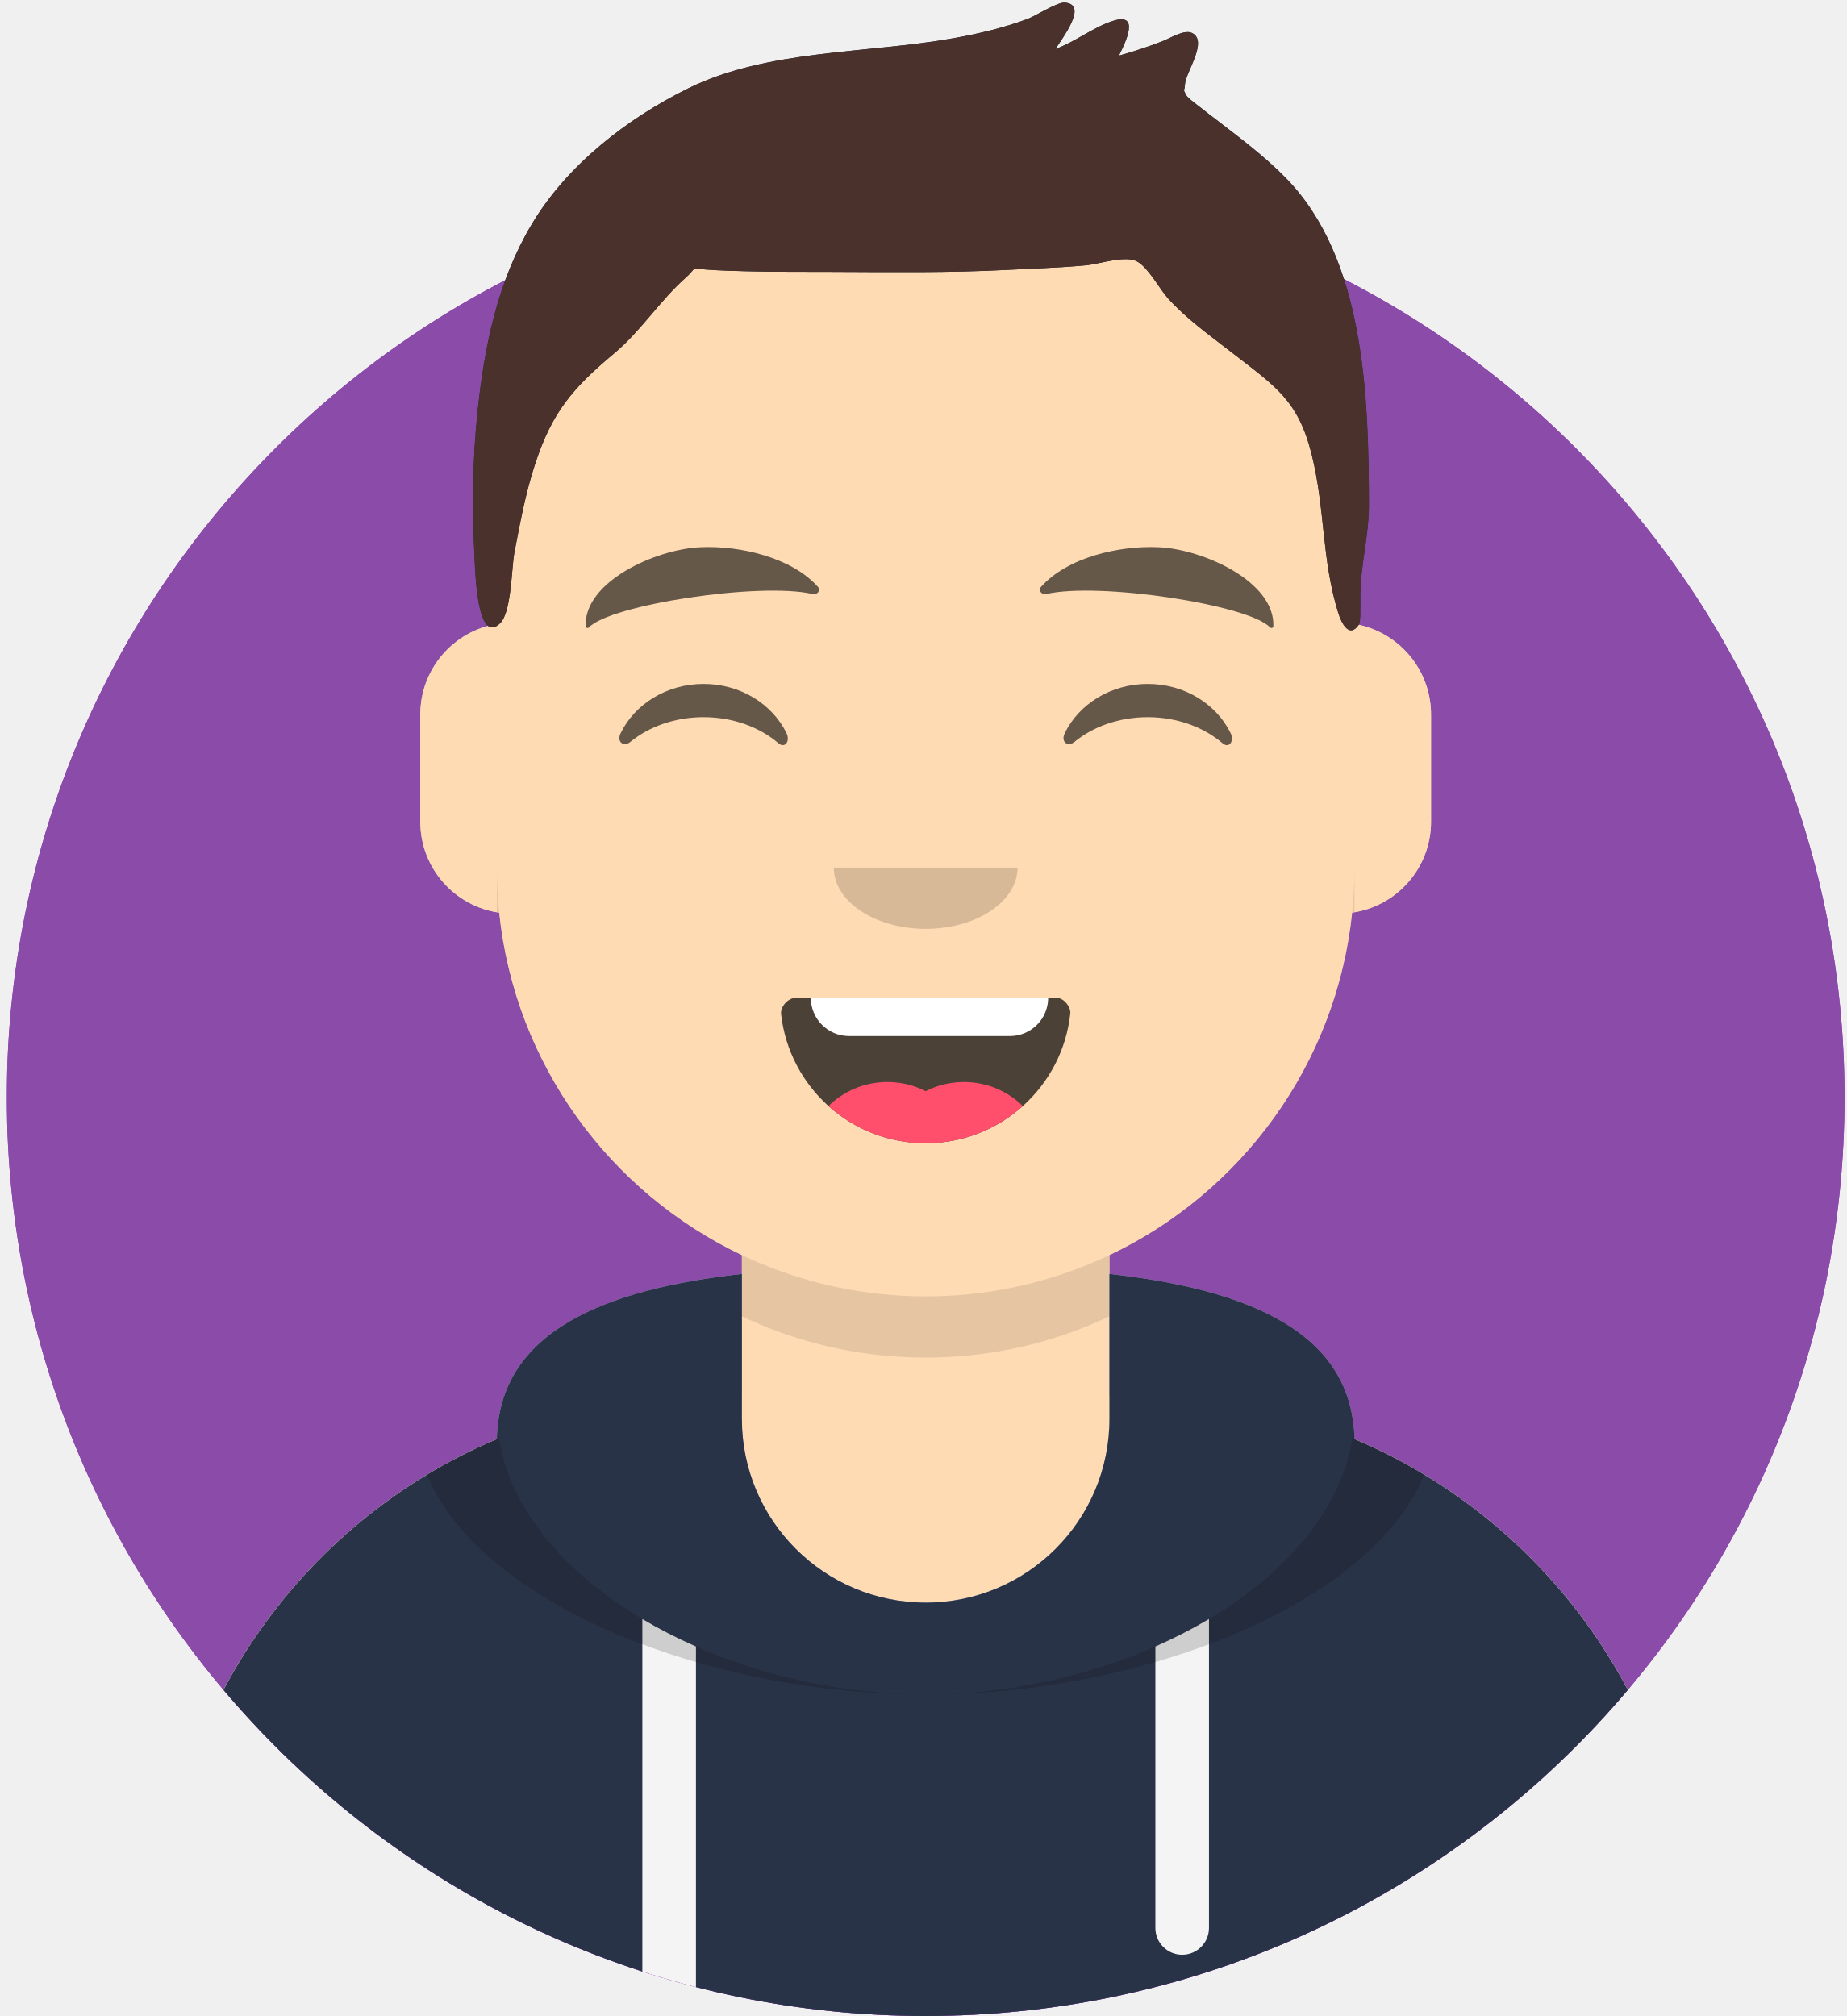
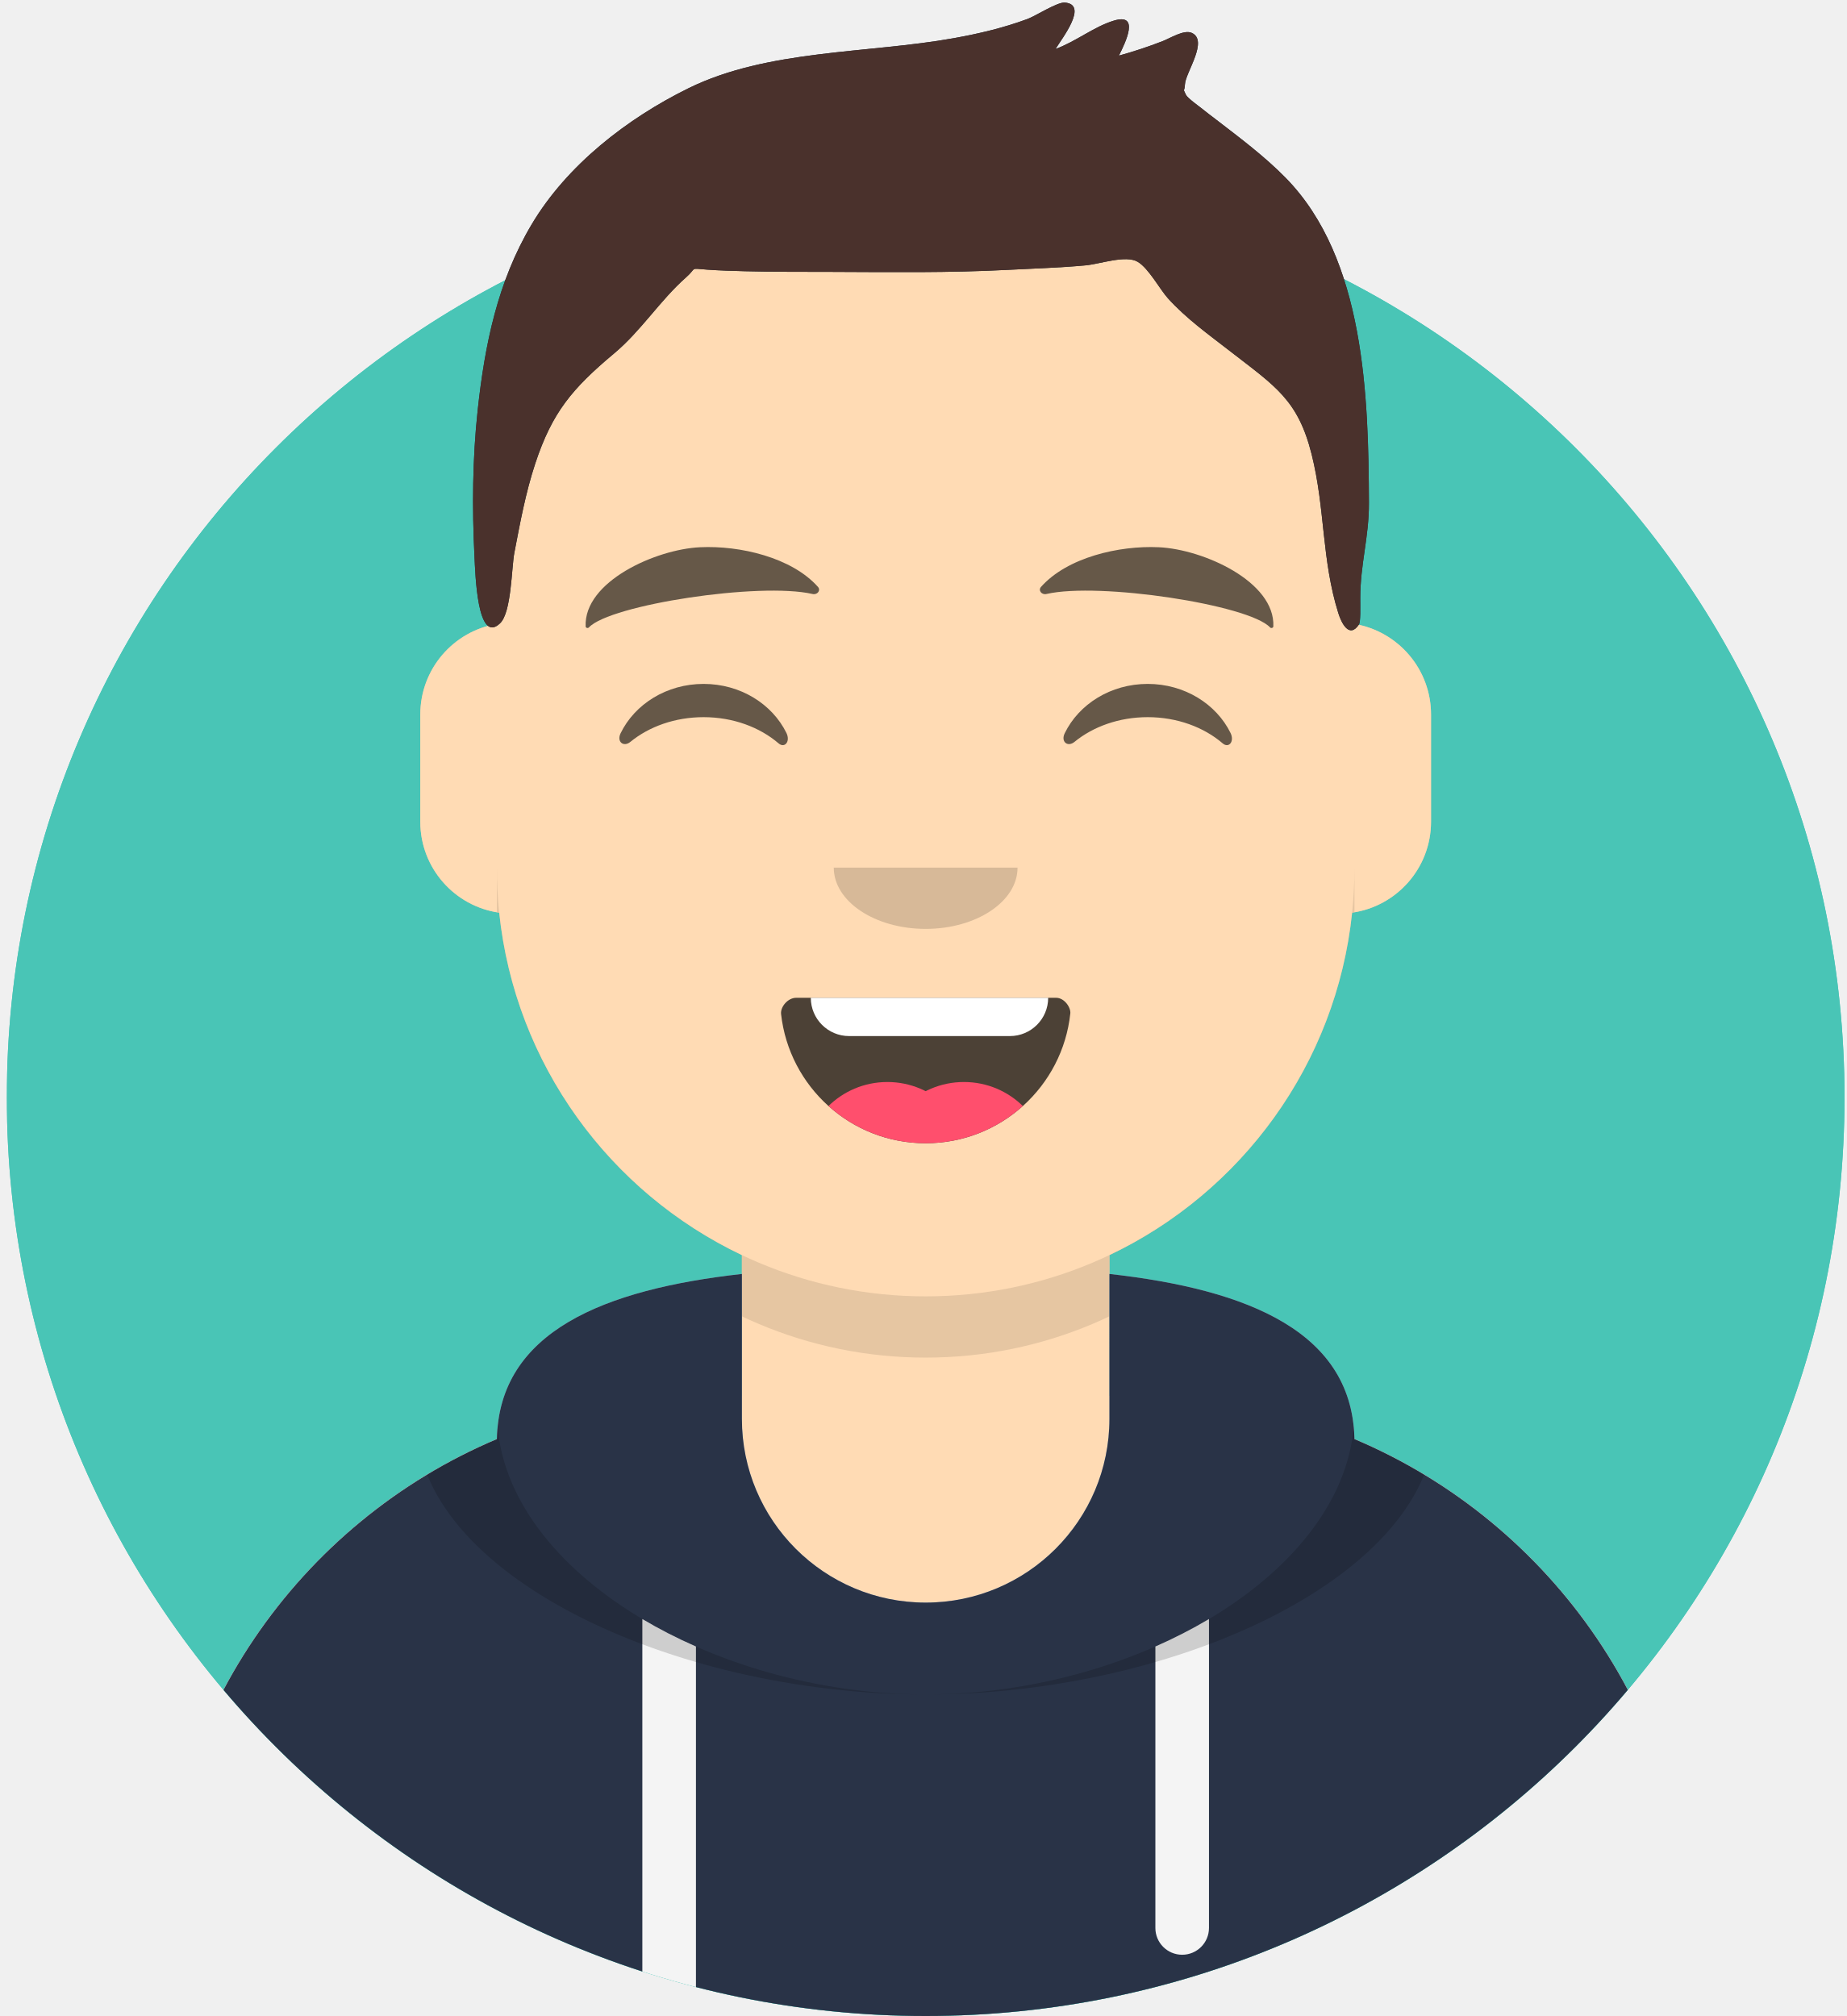
<svg xmlns="http://www.w3.org/2000/svg" xmlns:xlink="http://www.w3.org/1999/xlink" width="217px" height="237px" viewBox="0 0 217 237" version="1.1">
  <defs>
    <circle id="path-1" cx="108" cy="108" r="108" />
    <path d="M-3.19744231e-14,144 L-3.19744231e-14,-1.42108547e-14 L237.6,-1.42108547e-14 L237.6,144 L226.8,144 C226.8,203.647 178.447,252 118.8,252 C59.153,252 10.8,203.647 10.8,144 L10.8,144 L-3.19744231e-14,144 Z" id="path-3" />
    <path d="M90,0 C117.835,-5.11323436e-15 140.4,22.565 140.4,50.4 L140.401,55.949 C145.508,56.807 149.4,61.249 149.4,66.6 L149.4,79.2 C149.4,84.647 145.367,89.152 140.125,89.893 C138.265,107.718 127.114,122.78 111.601,130.149 L111.6,146.7 L115.2,146.7 C150.988,146.7 180,175.712 180,211.5 L180,219.6 L0,219.6 L0,211.5 C-4.38277231e-15,175.712 29.012,146.7 64.8,146.7 L68.4,146.7 L68.4,130.15 C52.886,122.78 41.735,107.718 39.875,89.893 C34.633,89.152 30.6,84.647 30.6,79.2 L30.6,66.6 C30.6,61.249 34.492,56.806 39.6,55.949 L39.6,50.4 C39.6,22.565 62.165,5.11323436e-15 90,0 Z" id="path-5" />
    <path d="M140.401,11.764 C156.691,13.587 169.2,18.597 169.2,31.569 L169.194,31.18 C192.467,41.01 208.8,64.047 208.8,90.9 L208.8,99 L28.8,99 L28.8,90.9 C28.8,64.047 45.133,41.01 68.406,31.18 C68.653,18.496 81.073,13.568 97.2,11.764 L97.2,28.8 C97.2,40.729 106.871,50.4 118.8,50.4 C130.729,50.4 140.4,40.729 140.4,28.8 L140.4,28.8 Z" id="path-7" />
    <path d="M31.606,13.615 C32.558,22.158 39.803,28.8 48.6,28.8 C57.424,28.8 64.687,22.117 65.603,13.536 C65.676,12.845 64.905,11.7 63.938,11.7 C50.534,11.7 40.264,11.7 33.378,11.7 C32.406,11.7 31.511,12.761 31.606,13.615 Z" id="path-9" />
    <rect id="path-11" x="0" y="0" width="237.6" height="252" />
    <path d="M118.135,20.928 C115.651,18.39 112.767,16.236 109.962,14.076 C109.343,13.6 108.715,13.135 108.109,12.641 C107.972,12.528 106.563,11.519 106.394,11.148 C105.988,10.254 106.224,10.95 106.28,9.884 C106.35,8.535 109.1,4.727 107.048,3.854 C106.146,3.47 104.536,4.492 103.67,4.83 C101.977,5.49 100.263,6.054 98.512,6.54 C99.351,4.869 100.95,1.524 97.944,2.419 C95.603,3.116 93.421,4.91 91.068,5.753 C91.847,4.477 94.96,0.523 92.147,0.302 C91.271,0.233 88.724,1.875 87.782,2.226 C84.959,3.275 82.075,3.953 79.111,4.487 C69.033,6.304 57.248,5.786 47.923,10.374 C40.735,13.911 33.636,19.4 29.484,26.389 C25.481,33.125 23.984,40.498 23.146,48.217 C22.532,53.882 22.482,59.738 22.769,65.424 C22.863,67.287 23.073,75.874 25.779,73.273 C27.127,71.978 27.117,66.745 27.457,64.974 C28.133,61.451 28.783,57.911 29.91,54.5 C31.895,48.49 34.238,45.687 39.184,41.547 C42.359,38.89 44.588,35.3 47.625,32.62 C48.99,31.416 47.949,31.542 50.143,31.7 C51.616,31.806 53.097,31.846 54.574,31.885 C57.99,31.974 61.412,31.951 64.829,31.963 C71.711,31.988 78.561,32.085 85.437,31.725 C88.492,31.565 91.556,31.478 94.603,31.195 C96.306,31.038 99.326,29.947 100.728,30.78 C102.01,31.543 103.342,34.034 104.263,35.054 C106.438,37.464 109.032,39.305 111.576,41.282 C116.881,45.403 119.559,46.98 121.17,53.421 C122.775,59.838 122.325,65.791 124.312,72.106 C124.662,73.217 125.586,75.13 126.726,73.415 C126.937,73.096 126.883,71.345 126.883,70.337 C126.883,66.27 127.913,63.218 127.9,59.123 C127.849,46.674 127.447,30.442 118.135,20.928 Z" id="path-13" />
  </defs>
  <g id="Website" stroke="none" stroke-width="1" fill="none" fill-rule="evenodd">
    <g id="mf-avatar" transform="translate(-10, -15)">
      <g id="Circle" transform="translate(10.8, 36)">
        <mask id="mask-2" fill="white">
          <use xlink:href="#path-1" />
        </mask>
-         <use id="Circle-Background" fill="#972dc2" xlink:href="#path-1" />
-         <g id="🖍-Circle-Color" mask="url(#mask-2)" fill="#8a4ca8">
+         <use id="Circle-Background" fill="#49c5b6" xlink:href="#path-1" />
+         <g id="🖍-Circle-Color" mask="url(#mask-2)" fill="#49c5b6">
          <rect id="🖍Color" x="0" y="0" width="216.445" height="216" />
        </g>
      </g>
      <mask id="mask-4" fill="white">
        <use xlink:href="#path-3" />
      </mask>
      <g id="Mask" />
      <g id="Avataaar" mask="url(#mask-4)">
        <g id="Body" transform="translate(28.8, 32.4)">
          <mask id="mask-6" fill="white">
            <use xlink:href="#path-5" />
          </mask>
          <use fill="#D0C6AC" xlink:href="#path-5" />
          <g id="Skin/👶🏻-05-Pale" mask="url(#mask-6)" fill="#FFDBB4">
            <g transform="translate(-28.8, 0)" id="Color">
              <rect x="0" y="0" width="238.384" height="220.355" />
            </g>
          </g>
          <path d="M39.6,84.6 C39.6,112.435 62.165,135 90,135 C117.835,135 140.4,112.435 140.4,84.6 L140.4,84.6 L140.4,91.8 C140.4,119.635 117.835,142.2 90,142.2 C62.165,142.2 39.6,119.635 39.6,91.8 Z" id="Neck-Shadow" fill-opacity="0.1" fill="#000000" mask="url(#mask-6)" />
        </g>
        <g id="Clothing/Hoodie" transform="translate(0, 153)">
          <mask id="mask-8" fill="white">
            <use xlink:href="#path-7" />
          </mask>
          <use id="Hoodie" fill="#B7C1DB" fill-rule="evenodd" xlink:href="#path-7" />
          <g id="Color/Palette/Slate" mask="url(#mask-8)" fill="#293347" fill-rule="evenodd">
            <rect id="🖍Color" x="0" y="0" width="238.491" height="99" />
          </g>
          <path d="M91.8,55.565 L91.8,99 L85.5,99 L85.499,52.335 C87.483,53.514 89.592,54.594 91.8,55.565 Z M152.101,52.334 L152.1,88.65 C152.1,90.39 150.69,91.8 148.95,91.8 C147.21,91.8 145.8,90.39 145.8,88.65 L145.801,55.565 C148.009,54.594 150.118,53.513 152.101,52.334 Z" id="Straps" fill="#F4F4F4" fill-rule="evenodd" mask="url(#mask-8)" />
          <path d="M155.733,11.451 C169.28,14.013 178.65,19.118 178.65,29.077 C178.65,46.818 148.916,61.2 118.8,61.2 C88.684,61.2 58.95,46.818 58.95,29.077 C58.95,19.118 68.32,14.013 81.867,11.451 C73.689,14.466 68.4,19.534 68.4,27.969 C68.4,46.322 93.439,61.2 118.8,61.2 C144.161,61.2 169.2,46.322 169.2,27.969 C169.2,19.71 164.13,14.679 156.241,11.642 Z" id="Shadow" fill-opacity="0.16" fill="#000000" fill-rule="evenodd" mask="url(#mask-8)" />
        </g>
        <g id="Face" transform="translate(68.4, 73.8)">
          <g id="Mouth/Smile" transform="translate(1.8, 46.8)">
            <mask id="mask-10" fill="white">
              <use xlink:href="#path-9" />
            </mask>
            <use id="Mouth" fill-opacity="0.7" fill="#000000" fill-rule="evenodd" xlink:href="#path-9" />
            <path d="M39.6,1.8 L58.5,1.8 C60.985,1.8 63,3.815 63,6.3 L63,11.7 C63,14.185 60.985,16.2 58.5,16.2 L39.6,16.2 C37.115,16.2 35.1,14.185 35.1,11.7 L35.1,6.3 C35.1,3.815 37.115,1.8 39.6,1.8 Z" id="Teeth" fill="#FFFFFF" fill-rule="evenodd" mask="url(#mask-10)" />
            <g id="Tongue" stroke-width="1" fill-rule="evenodd" mask="url(#mask-10)" fill="#FF4F6D">
              <g transform="translate(34.2, 21.6)">
                <circle cx="9.9" cy="9.9" r="9.9" />
                <circle cx="18.9" cy="9.9" r="9.9" />
              </g>
            </g>
          </g>
          <g id="Nose/Default" transform="translate(25.2, 36)" fill="#000000" fill-opacity="0.16">
            <path d="M14.4,7.2 C14.4,11.176 19.235,14.4 25.2,14.4 L25.2,14.4 C31.165,14.4 36,11.176 36,7.2" id="Nose" />
          </g>
          <g id="Eyes/Happy-😁" transform="translate(0, 7.2)" fill="#000000" fill-opacity="0.6">
            <path d="M14.544,20.203 C16.206,16.784 19.948,14.4 24.298,14.4 C28.632,14.4 32.363,16.767 34.034,20.166 C34.53,21.176 33.824,22.003 33.112,21.39 C30.906,19.494 27.773,18.309 24.298,18.309 C20.931,18.309 17.886,19.421 15.694,21.214 C14.892,21.87 14.058,21.203 14.544,20.203 Z" id="Squint" />
            <path d="M66.744,20.203 C68.406,16.784 72.148,14.4 76.498,14.4 C80.832,14.4 84.563,16.767 86.234,20.166 C86.73,21.176 86.024,22.003 85.312,21.39 C83.106,19.494 79.973,18.309 76.498,18.309 C73.131,18.309 70.086,19.421 67.894,21.214 C67.092,21.87 66.258,21.203 66.744,20.203 Z" id="Squint" />
          </g>
          <g id="Eyebrow/Natural/Default-Natural" fill="#000000" fill-opacity="0.6">
            <path d="M23.435,5.589 C18.25,6.285 10.164,10.805 10.84,16.036 C10.862,16.207 11.121,16.261 11.233,16.118 C13.471,13.248 30.774,9.033 37.075,9.913 C37.652,9.994 38.032,9.399 37.639,9.027 C34.269,5.845 28.08,4.961 23.435,5.589" id="Eyebrow" transform="translate(24.3, 10.8) rotate(5) translate(-24.3, -10.8) " />
            <path d="M76.535,5.589 C71.35,6.285 63.264,10.805 63.94,16.036 C63.962,16.207 64.221,16.261 64.333,16.118 C66.571,13.248 83.874,9.033 90.175,9.913 C90.752,9.994 91.132,9.399 90.739,9.027 C87.369,5.845 81.18,4.961 76.535,5.589" id="Eyebrow" transform="translate(77.4, 10.8) scale(-1, 1) rotate(5) translate(-77.4, -10.8) " />
          </g>
        </g>
        <g id="Top">
          <mask id="mask-12" fill="white">
            <use xlink:href="#path-11" />
          </mask>
          <g id="Mask" />
          <g mask="url(#mask-12)">
            <g transform="translate(43, 15)">
              <mask id="mask-14" fill="white">
                <use xlink:href="#path-13" />
              </mask>
              <use id="Short-Hair" stroke="none" fill="#1F3140" fill-rule="evenodd" xlink:href="#path-13" />
              <g id="Color/Hair/Brown-Dark" stroke="none" fill="none" mask="url(#mask-14)" fill-rule="evenodd">
                <g transform="translate(-43.1, -15)" fill="#4A312C" id="Color">
                  <rect x="0" y="0" width="239.107" height="252.406" />
                </g>
              </g>
            </g>
          </g>
        </g>
      </g>
    </g>
  </g>
</svg>
